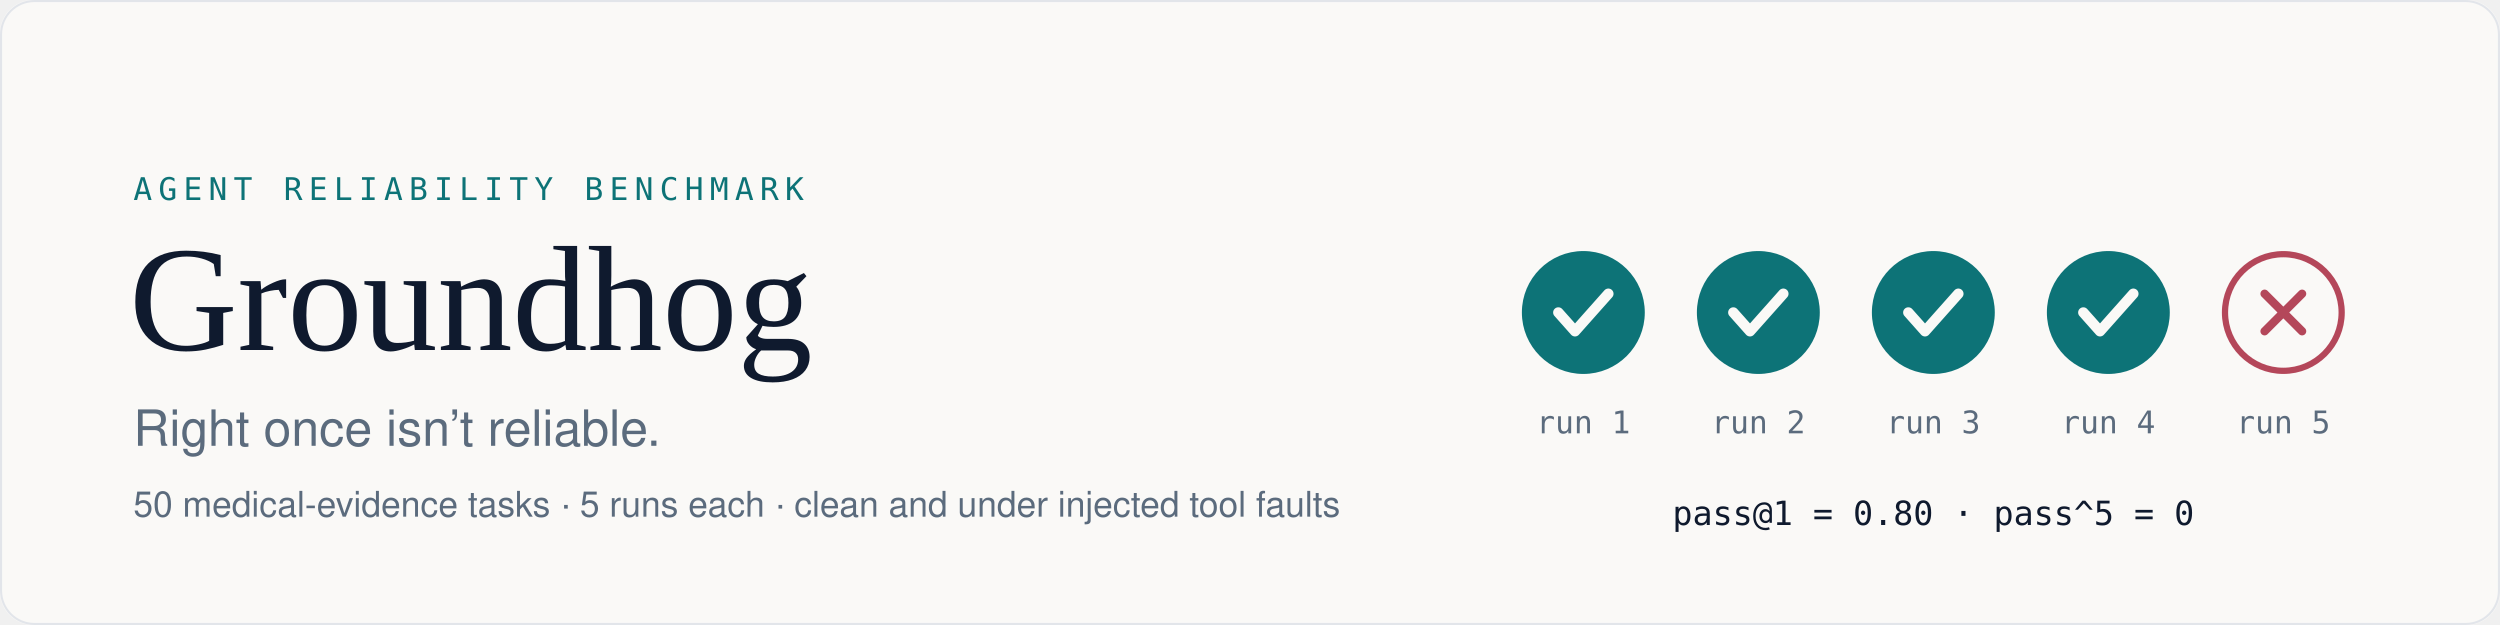
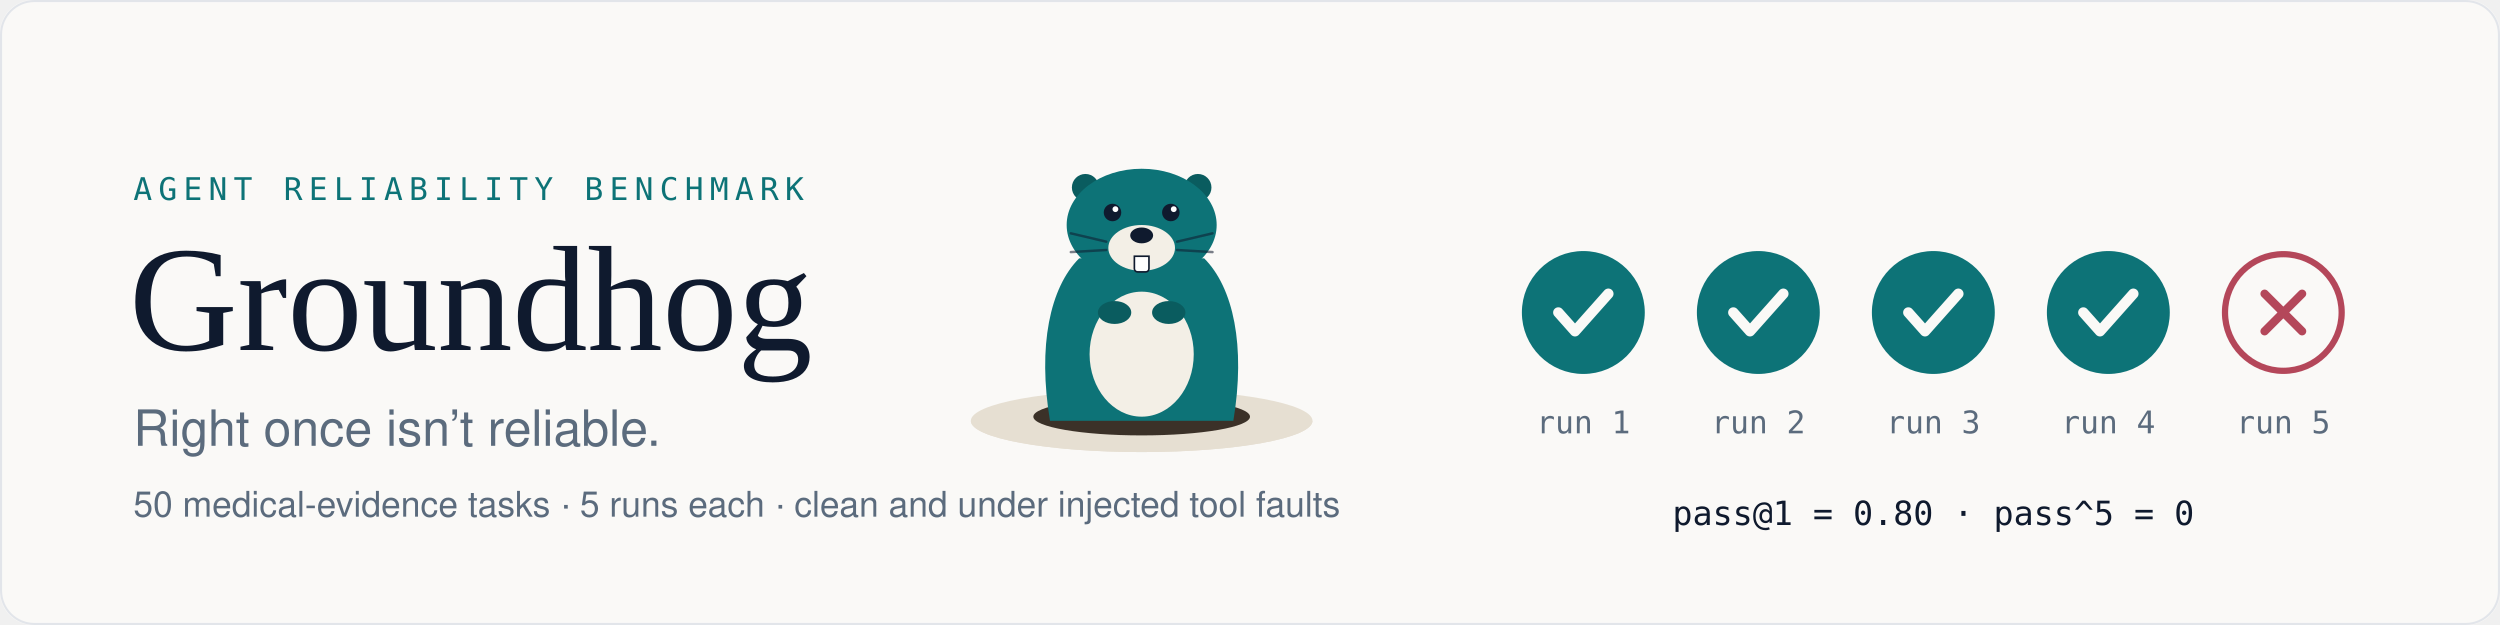
<svg xmlns="http://www.w3.org/2000/svg" width="1200" height="300" viewBox="0 0 1200 300" role="img" aria-label="Groundhog: right once isn't reliable">
  <rect width="1200" height="300" rx="16" fill="#faf9f7" />
  <rect x="0.5" y="0.5" width="1199" height="299" rx="16" fill="none" stroke="#e2e5ea" />
  <text x="64" y="96" font-family="ui-monospace, SFMono-Regular, Menlo, monospace" font-size="15" letter-spacing="3" fill="#0d7377">AGENT RELIABILITY BENCHMARK</text>
  <text x="62" y="168" font-family="Georgia, 'Times New Roman', serif" font-size="72" fill="#0f1a2e">Groundhog</text>
  <text x="64" y="214" font-family="-apple-system, 'Segoe UI', Helvetica, Arial, sans-serif" font-size="24" fill="#5b6b7d">Right once isn’t reliable.</text>
  <text x="64" y="248" font-family="-apple-system, 'Segoe UI', Helvetica, Arial, sans-serif" font-size="17" fill="#5b6b7d">50 medical-evidence tasks · 5 runs each · clean and under injected tool faults</text>
  <circle cx="760" cy="150" r="28" fill="#0d7377" stroke="#0d7377" stroke-width="3" />
  <path d="M748 150 l8 9 l16 -18" fill="none" stroke="#faf9f7" stroke-width="5" stroke-linecap="round" stroke-linejoin="round" />
  <text x="760" y="208" text-anchor="middle" font-family="ui-monospace, SFMono-Regular, Menlo, monospace" font-size="15" fill="#5b6b7d">run 1</text>
  <circle cx="844" cy="150" r="28" fill="#0d7377" stroke="#0d7377" stroke-width="3" />
  <path d="M832 150 l8 9 l16 -18" fill="none" stroke="#faf9f7" stroke-width="5" stroke-linecap="round" stroke-linejoin="round" />
  <text x="844" y="208" text-anchor="middle" font-family="ui-monospace, SFMono-Regular, Menlo, monospace" font-size="15" fill="#5b6b7d">run 2</text>
  <circle cx="928" cy="150" r="28" fill="#0d7377" stroke="#0d7377" stroke-width="3" />
  <path d="M916 150 l8 9 l16 -18" fill="none" stroke="#faf9f7" stroke-width="5" stroke-linecap="round" stroke-linejoin="round" />
  <text x="928" y="208" text-anchor="middle" font-family="ui-monospace, SFMono-Regular, Menlo, monospace" font-size="15" fill="#5b6b7d">run 3</text>
  <circle cx="1012" cy="150" r="28" fill="#0d7377" stroke="#0d7377" stroke-width="3" />
  <path d="M1000 150 l8 9 l16 -18" fill="none" stroke="#faf9f7" stroke-width="5" stroke-linecap="round" stroke-linejoin="round" />
  <text x="1012" y="208" text-anchor="middle" font-family="ui-monospace, SFMono-Regular, Menlo, monospace" font-size="15" fill="#5b6b7d">run 4</text>
  <circle cx="1096" cy="150" r="28" fill="none" stroke="#b4475a" stroke-width="3" />
  <path d="M1087 141 l18 18 M1105 141 l-18 18" fill="none" stroke="#b4475a" stroke-width="4" stroke-linecap="round" />
  <text x="1096" y="208" text-anchor="middle" font-family="ui-monospace, SFMono-Regular, Menlo, monospace" font-size="15" fill="#5b6b7d">run 5</text>
  <text x="928" y="252" text-anchor="middle" font-family="ui-monospace, SFMono-Regular, Menlo, monospace" font-size="16" fill="#0f1a2e">pass@1 = 0.80 · pass^5 = 0</text>
+   <g transform="translate(548 200)" aria-hidden="true">
+     <ellipse cx="0" cy="2" rx="82" ry="15" fill="#e6dfd2" />
+     <ellipse cx="0" cy="0" rx="52" ry="9" fill="#3b3128" />
+     <path d="M-44 2 C-50 -34 -44 -62 -30 -76 L30 -76 C44 -62 50 -34 44 2 Z" fill="#0d7377" />
+     <ellipse cx="0" cy="-30" rx="25" ry="30" fill="#f3efe6" />
+     <circle cx="-27" cy="-110" r="6.5" fill="#0a5c5f" />
+     <circle cx="27" cy="-110" r="6.5" fill="#0a5c5f" />
+     <ellipse cx="0" cy="-92" rx="36" ry="27" fill="#0d7377" />
+     <ellipse cx="0" cy="-81" rx="16" ry="11" fill="#f3efe6" />
+     <circle cx="-14" cy="-98" r="4.2" fill="#0f1a2e" />
+     <circle cx="14" cy="-98" r="4.2" fill="#0f1a2e" />
+     <circle cx="-12.6" cy="-99.6" r="1.4" fill="#ffffff" />
+     <circle cx="15.4" cy="-99.6" r="1.4" fill="#ffffff" />
+     <ellipse cx="0" cy="-87" rx="5.5" ry="3.8" fill="#0f1a2e" />
+     <path d="M-3.5 -77 h7 v6 a1.5 1.5 0 0 1 -1.5 1.5 h-4 a1.5 1.5 0 0 1 -1.5 -1.5 Z" fill="#ffffff" stroke="#0f1a2e" stroke-width="0.8" />
+     <path d="M-17 -84 L-34 -88 M-17 -80 L-34 -79 M17 -84 L34 -88 M17 -80 L34 -79" stroke="#0f1a2e" stroke-width="1.2" stroke-linecap="round" opacity="0.55" />
+     <ellipse cx="-13" cy="-50" rx="8" ry="5.5" fill="#0a5c5f" />
+     <ellipse cx="13" cy="-50" rx="8" ry="5.5" fill="#0a5c5f" />
+     <path d="M-82 2 A82 15 0 0 0 82 2 L52 2 A52 9 0 0 1 -52 2 Z" fill="#e6dfd2" />
+   </g>
</svg>
